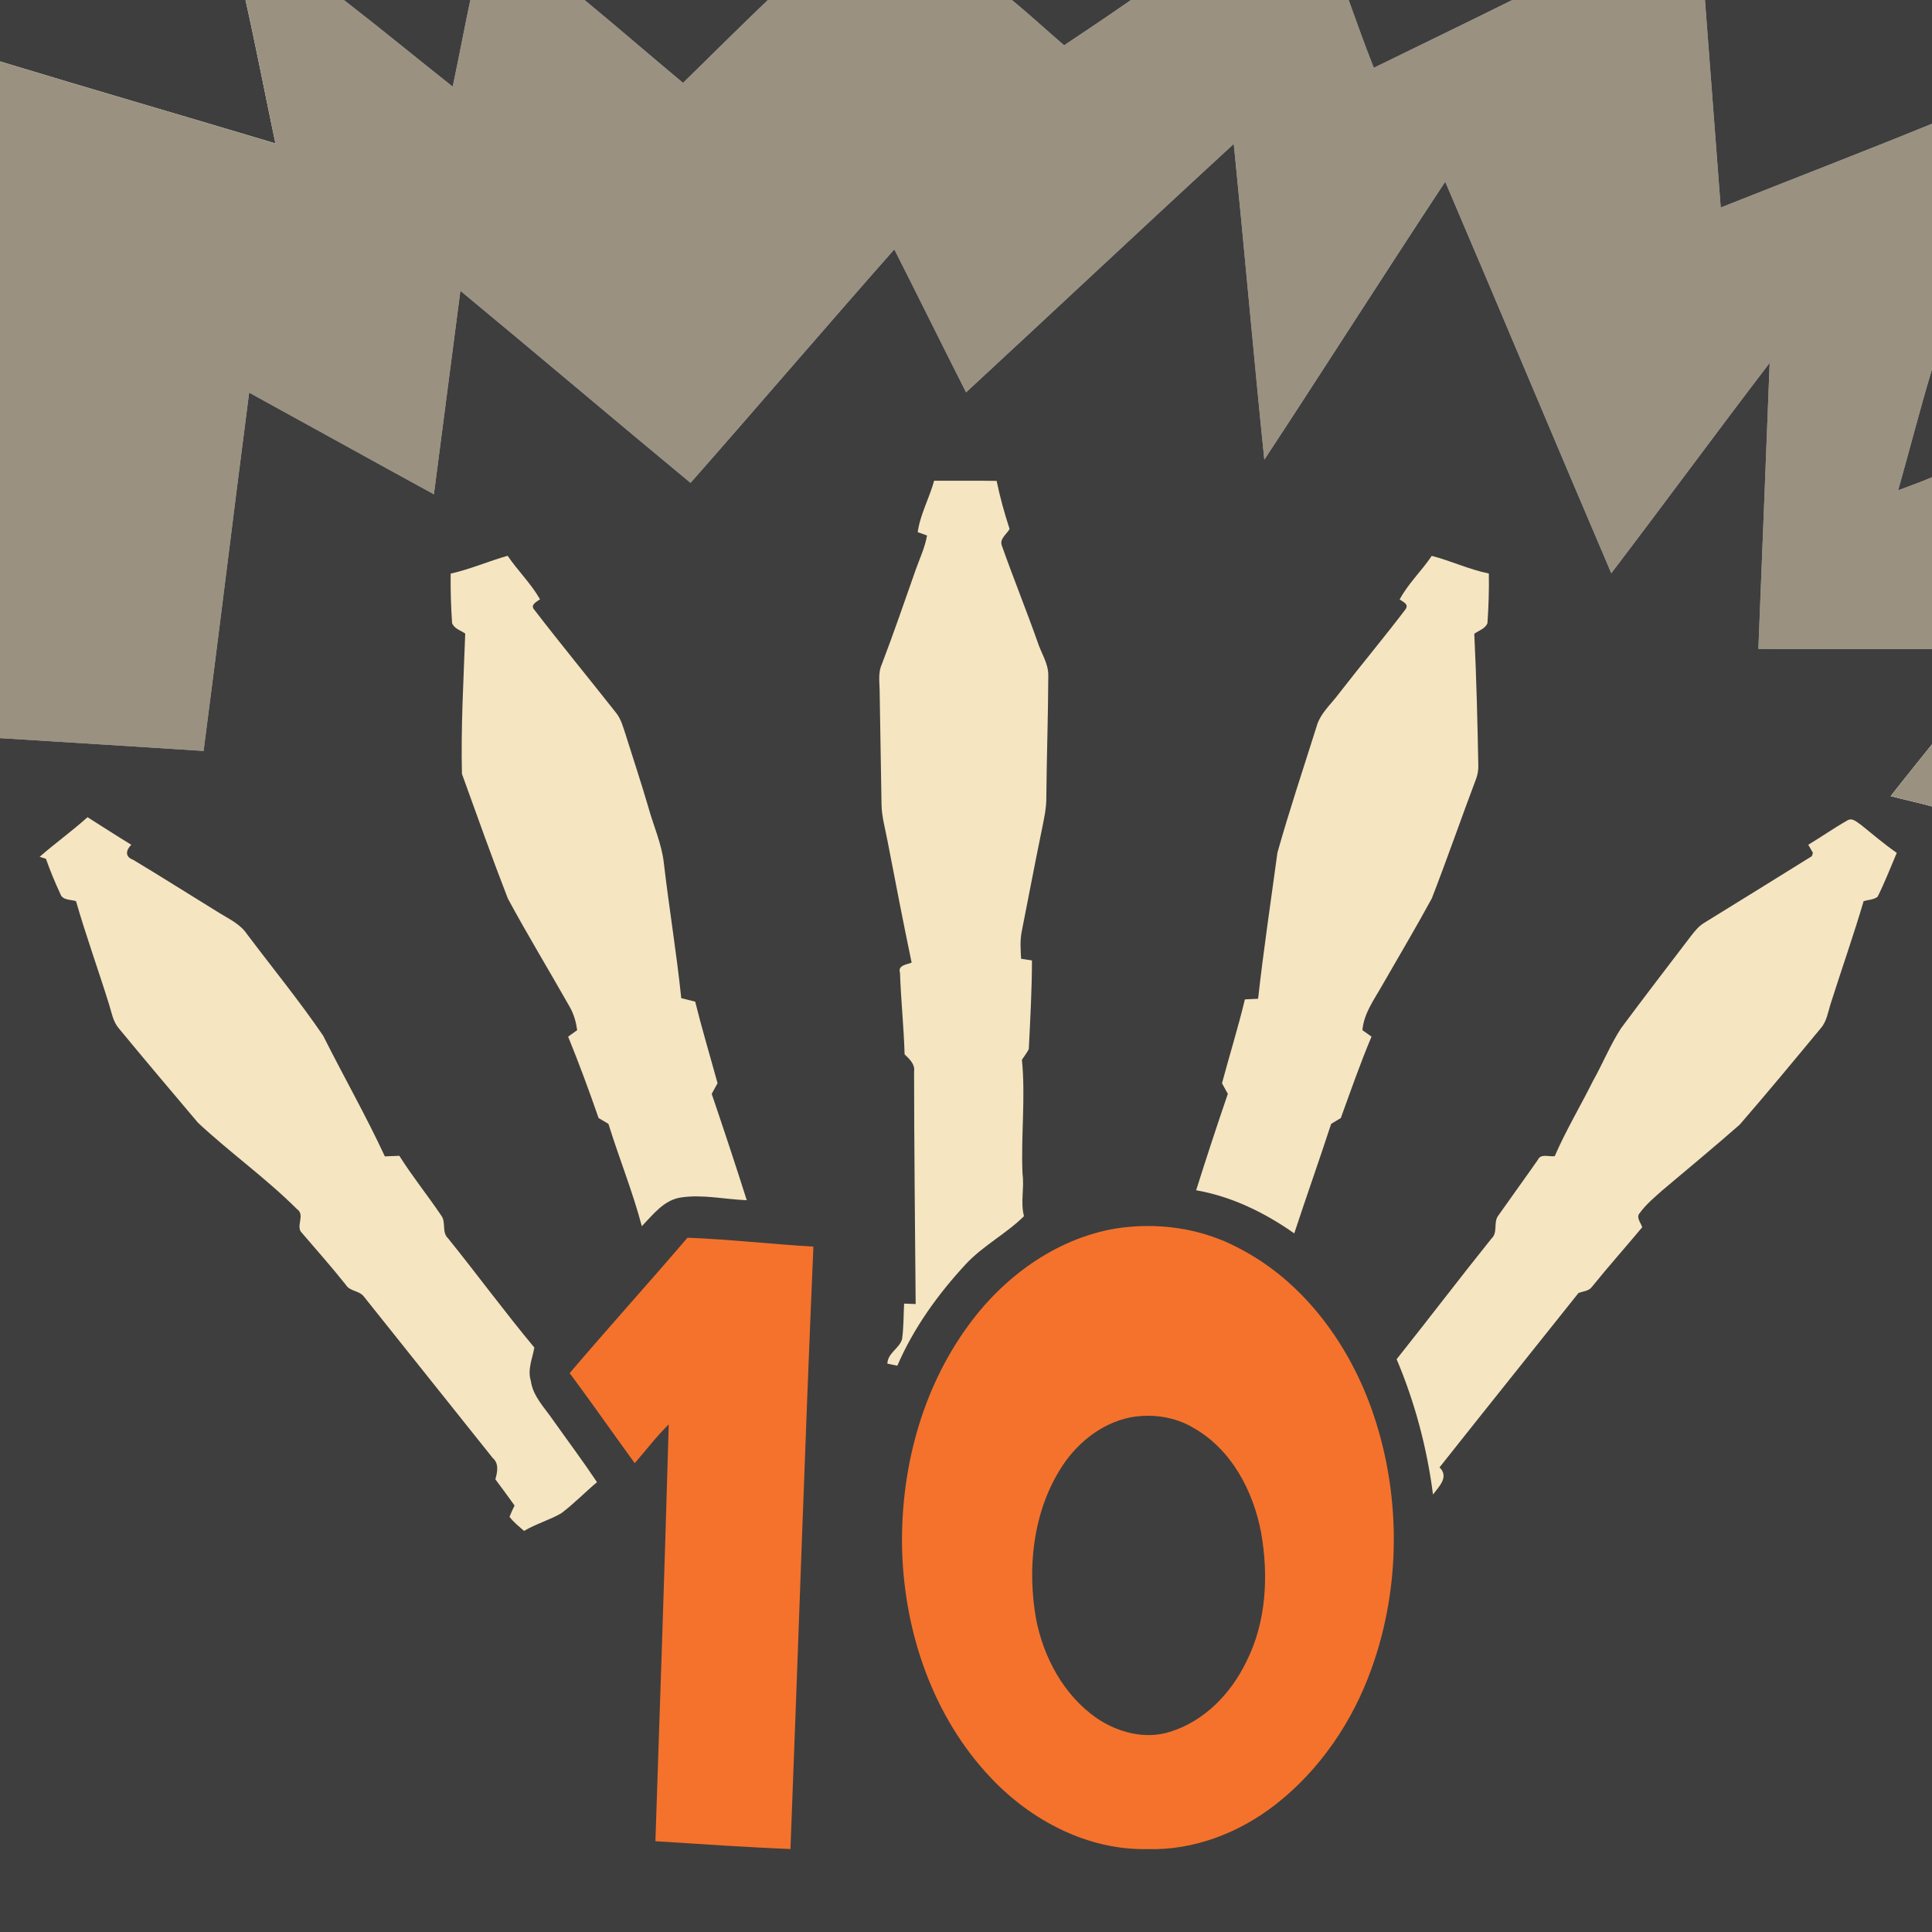
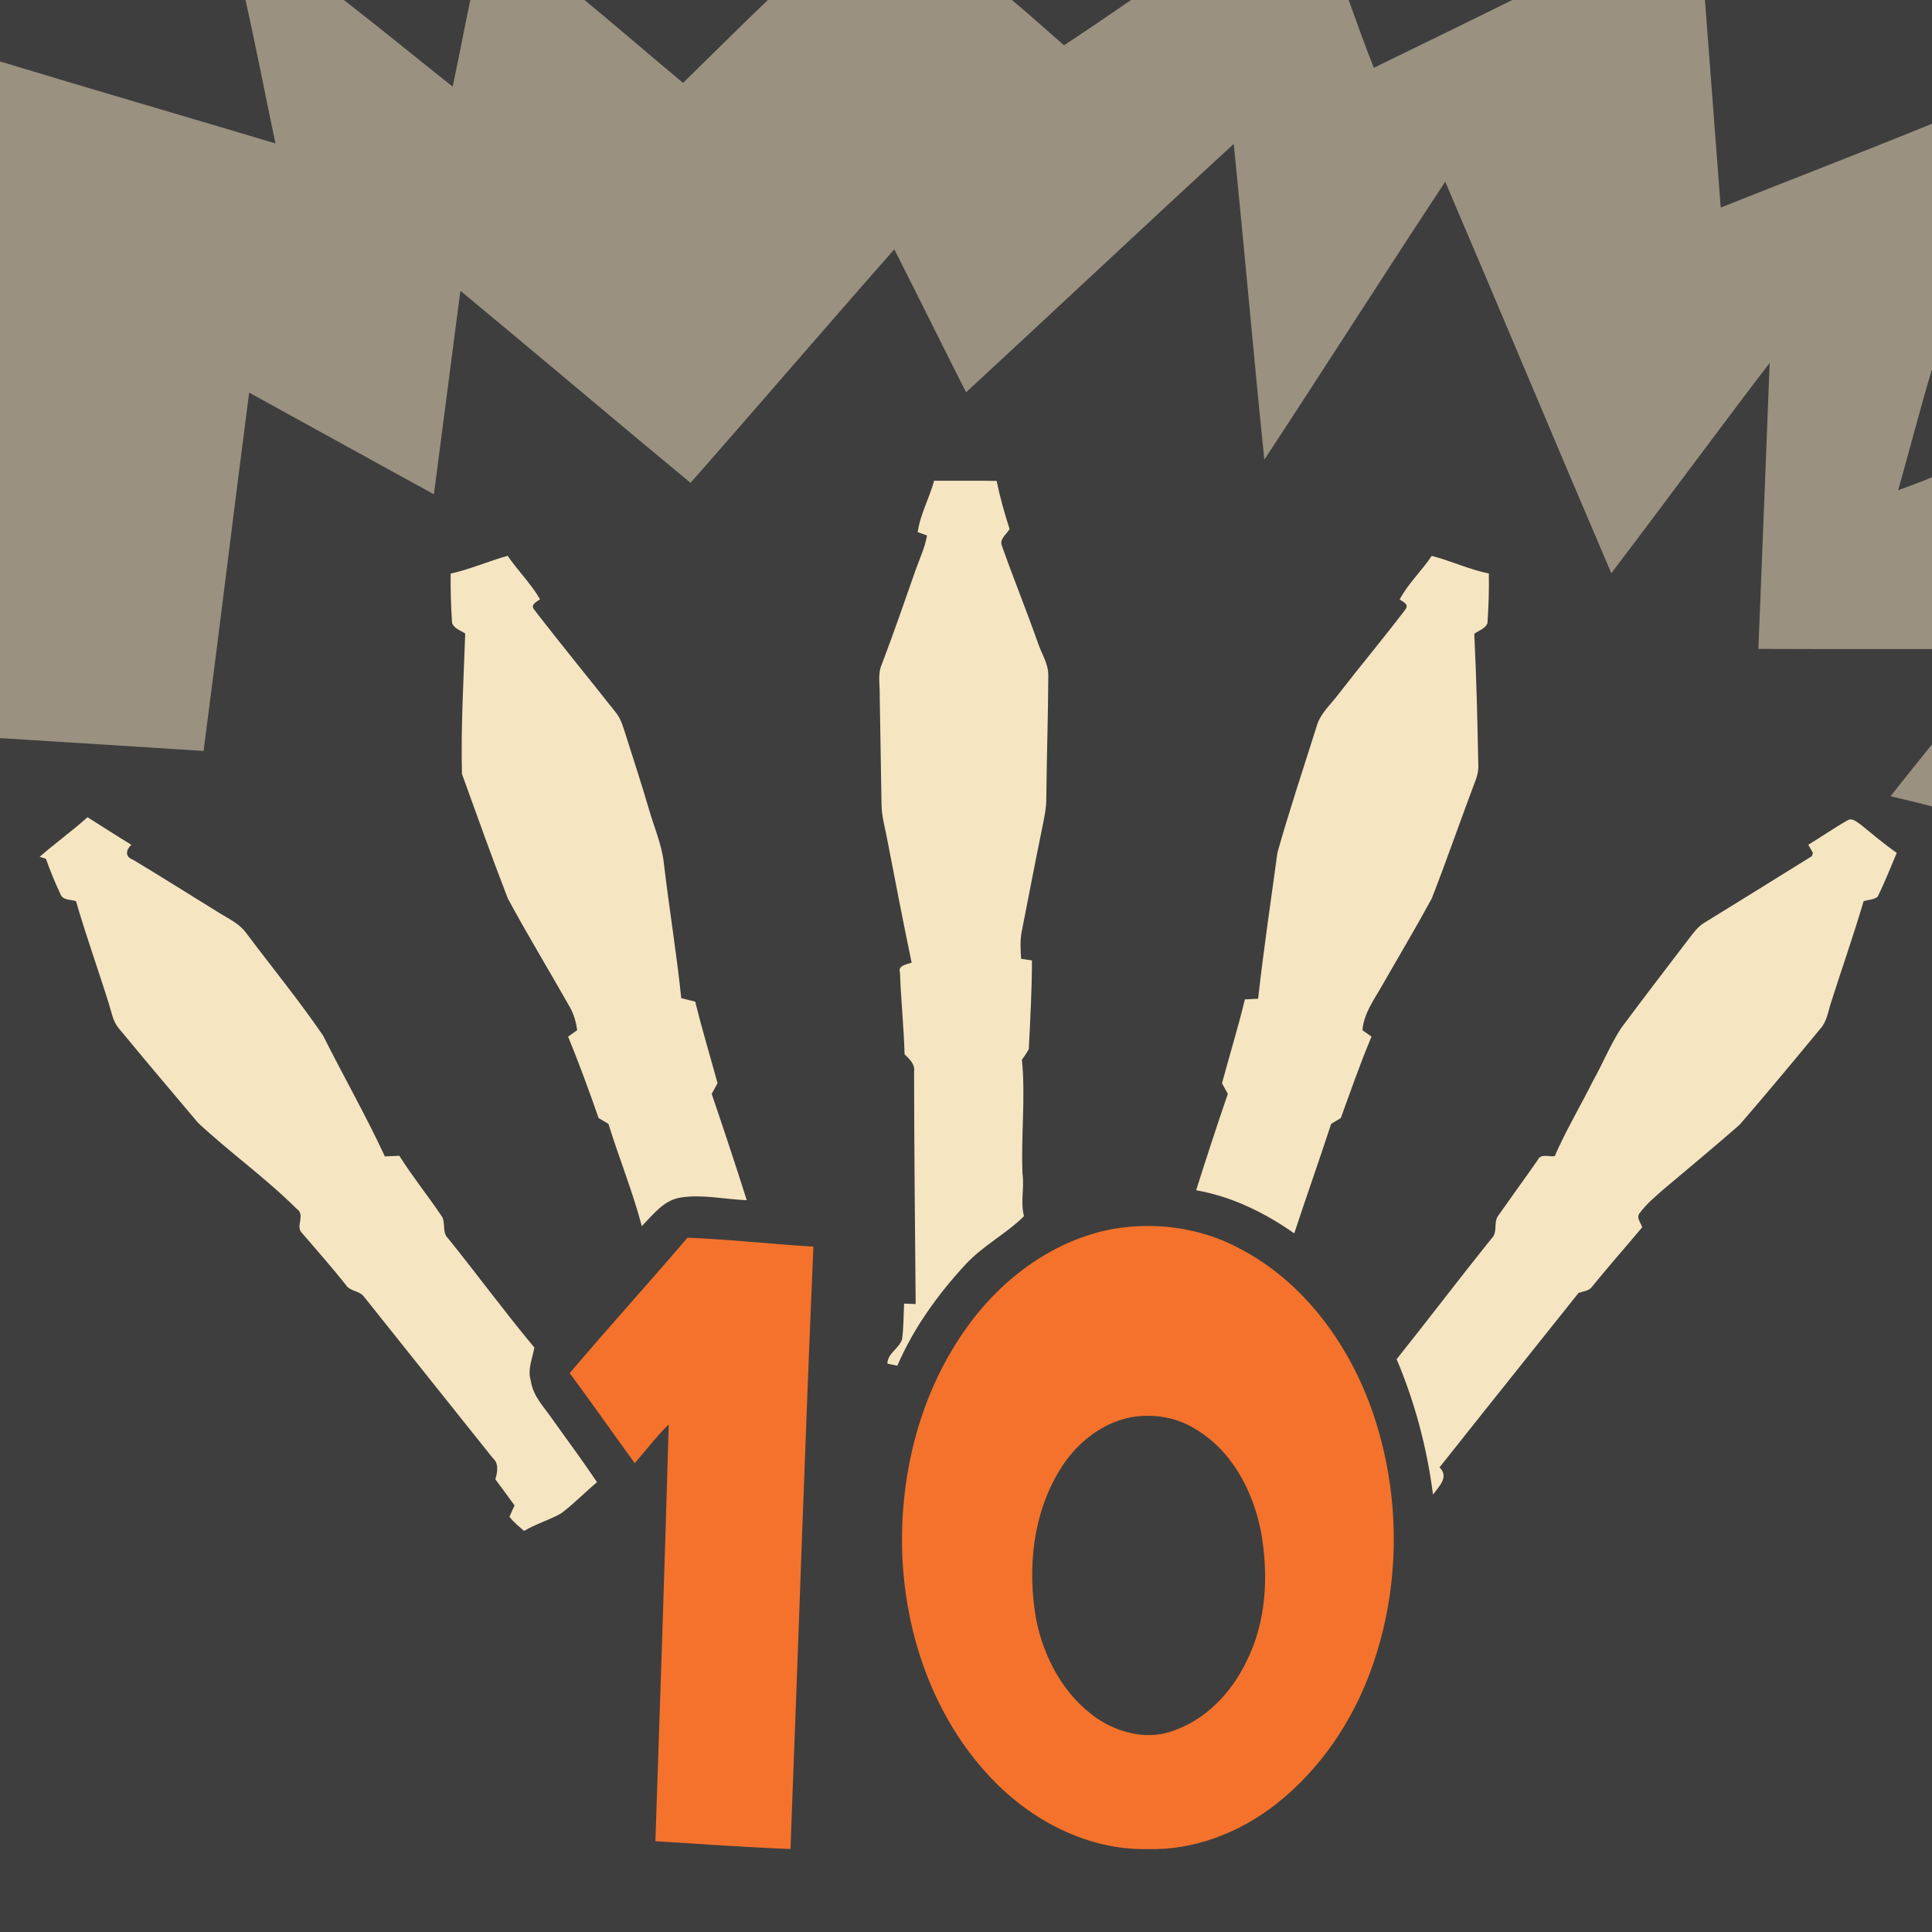
- <svg xmlns="http://www.w3.org/2000/svg" width="512pt" height="512pt" viewBox="0 0 512 512" version="1.1">
-   <path fill="#3e3e3e" opacity="1.00" d=" M 0.00 0.00 L 65.06 0.00 C 67.90 12.63 70.31 25.35 73.00 38.01 C 48.68 30.73 24.29 23.65 0.00 16.28 L 0.00 0.00 Z" />
-   <path fill="#9a9180" opacity="1.00" d=" M 65.06 0.00 L 91.13 0.00 C 100.85 7.52 110.33 15.34 119.97 22.96 C 121.59 15.32 123.03 7.64 124.64 0.00 L 154.91 0.00 C 163.68 7.23 172.27 14.69 181.01 21.97 C 188.50 14.65 195.92 7.24 203.49 0.00 L 268.14 0.00 C 272.88 3.86 277.36 8.03 282.00 12.01 C 287.94 8.06 293.85 4.07 299.72 0.00 L 357.41 0.00 C 359.58 6.01 361.71 12.03 364.07 17.97 C 376.30 11.98 388.57 6.06 400.77 0.00 L 451.83 0.00 C 453.21 18.34 454.60 36.67 456.01 55.00 C 474.67 47.58 493.41 40.37 512.00 32.79 L 512.00 97.88 C 508.78 108.50 506.06 119.26 503.03 129.93 C 506.03 128.80 509.05 127.73 512.00 126.47 L 512.00 172.00 C 496.66 171.98 481.33 172.04 465.99 171.96 C 466.99 146.70 468.01 121.43 468.98 96.16 C 454.86 114.64 441.10 133.40 427.01 151.91 C 412.23 117.37 397.78 82.69 383.00 48.16 C 366.86 72.61 351.15 97.34 335.06 121.82 C 332.20 93.95 329.77 66.02 326.96 38.14 C 303.20 59.97 279.71 82.08 256.02 103.97 C 249.62 91.37 243.40 78.68 237.00 66.08 C 218.88 86.60 201.09 107.42 183.00 127.96 C 162.59 111.09 142.42 93.94 122.01 77.06 C 119.63 95.03 117.37 113.02 114.99 130.99 C 98.64 122.06 82.36 113.00 66.03 104.05 C 61.91 135.69 58.10 167.38 53.95 199.01 C 35.97 197.86 17.99 196.71 0.00 195.61 L 0.00 16.28 C 24.29 23.65 48.68 30.73 73.00 38.01 C 70.31 25.35 67.90 12.63 65.06 0.00 Z" />
-   <path fill="#3e3e3e" opacity="1.00" d=" M 91.13 0.00 L 124.64 0.00 C 123.03 7.64 121.59 15.32 119.97 22.96 C 110.33 15.34 100.85 7.52 91.13 0.00 Z" />
-   <path fill="#3e3e3e" opacity="1.00" d=" M 154.91 0.00 L 203.49 0.00 C 195.92 7.24 188.50 14.65 181.01 21.97 C 172.27 14.69 163.68 7.23 154.91 0.00 Z" />
-   <path fill="#3e3e3e" opacity="1.00" d=" M 268.14 0.00 L 299.72 0.00 C 293.85 4.07 287.94 8.06 282.00 12.01 C 277.36 8.03 272.88 3.86 268.14 0.00 Z" />
-   <path fill="#3e3e3e" opacity="1.00" d=" M 357.41 0.00 L 400.77 0.00 C 388.57 6.06 376.30 11.98 364.07 17.97 C 361.71 12.03 359.58 6.01 357.41 0.00 Z" />
-   <path fill="#3e3e3e" opacity="1.00" d=" M 451.83 0.00 L 512.00 0.00 L 512.00 32.79 C 493.41 40.37 474.67 47.58 456.01 55.00 C 454.60 36.67 453.21 18.34 451.83 0.00 Z" />
-   <path fill="#3e3e3e" opacity="1.00" d=" M 256.02 103.97 C 279.71 82.08 303.20 59.97 326.96 38.14 C 329.77 66.02 332.20 93.95 335.06 121.82 C 351.15 97.34 366.86 72.61 383.00 48.16 C 397.78 82.69 412.23 117.37 427.01 151.91 C 441.10 133.40 454.86 114.64 468.98 96.16 C 468.01 121.43 466.99 146.70 465.99 171.96 C 481.33 172.04 496.66 171.98 512.00 172.00 L 512.00 197.25 C 508.35 201.83 504.64 206.36 501.04 210.99 C 504.68 211.94 508.37 212.71 512.00 213.72 L 512.00 512.00 L 0.00 512.00 L 0.00 195.61 C 17.99 196.71 35.97 197.86 53.95 199.01 C 58.10 167.38 61.91 135.69 66.03 104.05 C 82.36 113.00 98.64 122.06 114.99 130.99 C 117.37 113.02 119.63 95.03 122.01 77.06 C 142.42 93.94 162.59 111.09 183.00 127.96 C 201.09 107.42 218.88 86.60 237.00 66.08 C 243.40 78.68 249.62 91.37 256.02 103.97 Z" />
-   <path fill="#3e3e3e" opacity="1.00" d=" M 503.03 129.93 C 506.06 119.26 508.78 108.50 512.00 97.88 L 512.00 126.47 C 509.05 127.73 506.03 128.80 503.03 129.93 Z" />
-   <path fill="#f5e5c1" opacity="1.00" d=" M 247.55 127.40 C 253.07 127.42 258.60 127.35 264.12 127.44 C 265.00 131.76 266.19 136.00 267.55 140.19 C 266.78 141.60 264.77 142.83 265.52 144.65 C 268.52 153.14 271.91 161.49 274.92 169.98 C 275.86 172.99 277.83 175.73 277.81 178.98 C 277.77 189.65 277.39 200.33 277.29 211.00 C 277.36 214.17 276.62 217.26 276.00 220.35 C 274.18 229.20 272.51 238.08 270.75 246.95 C 270.29 249.30 270.47 251.71 270.61 254.09 C 271.33 254.20 272.77 254.42 273.48 254.52 C 273.47 262.37 273.03 270.20 272.64 278.03 C 272.13 279.03 271.43 279.91 270.82 280.85 C 271.82 290.91 270.53 301.03 270.98 311.10 C 271.49 314.83 270.39 318.62 271.37 322.30 C 266.64 326.97 260.52 330.10 255.95 335.01 C 248.57 342.97 242.11 351.94 237.80 361.93 C 237.14 361.79 235.82 361.52 235.16 361.38 C 235.26 358.54 238.30 357.40 239.06 354.90 C 239.49 351.77 239.43 348.61 239.60 345.47 C 240.37 345.50 241.90 345.55 242.66 345.58 C 242.48 325.06 242.27 304.53 242.24 284.00 C 242.55 282.01 240.99 280.65 239.73 279.41 C 239.52 272.20 238.75 265.02 238.51 257.82 C 237.85 255.77 240.35 255.62 241.59 255.11 C 239.36 244.43 237.30 233.71 235.23 223.00 C 234.62 219.68 233.63 216.40 233.61 213.01 C 233.49 203.34 233.25 193.67 233.13 184.01 C 233.18 181.34 232.56 178.53 233.70 176.01 C 236.88 167.70 239.75 159.27 242.71 150.88 C 243.77 147.91 245.14 145.03 245.67 141.91 C 245.05 141.69 243.82 141.24 243.20 141.02 C 243.87 136.29 246.30 132.00 247.55 127.40 Z" />
-   <path fill="#f5e5c1" opacity="1.00" d=" M 119.43 152.01 C 124.59 150.87 129.45 148.72 134.53 147.29 C 137.22 151.26 140.73 154.64 143.11 158.82 C 142.30 159.42 140.47 160.26 141.54 161.52 C 148.63 170.73 156.03 179.73 163.23 188.86 C 164.63 190.59 165.17 192.80 165.86 194.87 C 167.86 201.27 169.99 207.62 171.86 214.07 C 173.22 218.93 175.34 223.60 175.92 228.66 C 177.31 240.63 179.30 252.54 180.54 264.53 C 181.77 264.83 183.00 265.13 184.23 265.44 C 186.03 272.69 188.18 279.86 190.16 287.06 C 189.64 288.00 189.13 288.94 188.61 289.89 C 191.79 299.25 194.91 308.64 197.90 318.07 C 192.14 317.84 186.35 316.50 180.60 317.32 C 175.98 317.94 173.10 321.85 170.09 324.95 C 167.66 315.76 164.05 306.91 161.24 297.83 C 160.36 297.31 159.50 296.80 158.63 296.29 C 156.12 289.04 153.46 281.83 150.56 274.72 C 151.36 274.14 152.16 273.57 152.96 273.00 C 152.66 270.85 152.07 268.74 150.99 266.85 C 145.56 257.25 139.82 247.82 134.59 238.13 C 130.34 227.19 126.41 216.12 122.42 205.09 C 122.12 192.71 122.85 180.28 123.29 167.90 C 122.08 167.07 120.38 166.62 119.81 165.13 C 119.50 160.76 119.38 156.38 119.43 152.01 Z" />
-   <path fill="#f5e5c1" opacity="1.00" d=" M 379.43 147.31 C 384.55 148.64 389.37 150.93 394.56 151.99 C 394.64 156.38 394.49 160.77 394.19 165.15 C 393.60 166.63 391.89 167.09 390.70 167.96 C 391.27 179.64 391.55 191.33 391.77 203.02 C 391.78 204.14 391.60 205.22 391.23 206.27 C 387.23 216.85 383.54 227.55 379.44 238.09 C 375.23 245.85 370.70 253.44 366.31 261.10 C 364.19 264.88 361.42 268.54 361.06 273.01 C 361.86 273.58 362.66 274.15 363.47 274.72 C 360.47 281.80 357.96 289.07 355.33 296.29 C 354.48 296.80 353.62 297.32 352.77 297.84 C 349.60 307.54 346.18 317.16 342.99 326.86 C 335.19 321.37 326.44 317.09 316.99 315.43 C 319.69 306.88 322.48 298.36 325.39 289.88 C 324.87 288.94 324.35 288.01 323.84 287.08 C 325.83 279.66 328.11 272.31 329.91 264.85 C 331.07 264.79 332.24 264.73 333.41 264.68 C 334.85 251.74 336.79 238.86 338.53 225.96 C 341.69 214.76 345.39 203.70 348.89 192.59 C 349.83 189.07 352.73 186.66 354.82 183.82 C 360.64 176.30 366.76 169.01 372.50 161.44 C 373.43 160.07 371.81 159.52 370.92 158.86 C 373.20 154.62 376.76 151.29 379.43 147.31 Z" />
-   <path fill="#9a9180" opacity="1.00" d=" M 501.04 210.99 C 504.64 206.36 508.35 201.83 512.00 197.25 L 512.00 213.72 C 508.37 212.71 504.68 211.94 501.04 210.99 Z" />
-   <path fill="#f5e5c1" opacity="1.00" d=" M 23.19 216.57 C 27.07 219.00 30.89 221.50 34.80 223.88 C 33.32 225.30 33.10 227.07 35.26 227.84 C 42.91 232.43 50.44 237.22 58.04 241.89 C 60.68 243.53 63.67 244.88 65.46 247.55 C 72.20 256.51 79.32 265.22 85.64 274.47 C 91.00 285.17 96.95 295.60 101.99 306.45 C 103.27 306.40 104.55 306.35 105.83 306.30 C 109.26 311.75 113.32 316.77 116.92 322.11 C 118.28 323.88 117.00 326.55 118.74 328.17 C 126.46 337.74 133.74 347.67 141.61 357.12 C 141.10 360.01 139.74 362.96 140.67 365.91 C 141.23 370.07 144.36 373.08 146.61 376.40 C 150.48 381.86 154.50 387.22 158.21 392.79 C 155.02 395.47 152.11 398.49 148.78 401.01 C 145.62 402.85 142.03 403.82 138.88 405.71 C 137.54 404.52 136.10 403.41 135.03 401.97 C 135.43 400.95 135.88 399.95 136.37 398.98 C 134.70 396.65 133.00 394.33 131.28 392.04 C 131.82 390.10 132.29 387.85 130.55 386.35 C 119.19 372.09 107.78 357.86 96.42 343.59 C 95.21 341.99 92.69 342.26 91.63 340.47 C 87.91 335.80 83.95 331.32 80.06 326.79 C 78.15 325.04 81.06 322.01 78.67 320.40 C 70.46 312.20 60.94 305.45 52.47 297.54 C 45.43 289.22 38.39 280.89 31.45 272.48 C 29.90 270.66 29.56 268.20 28.85 266.00 C 26.02 256.92 22.78 247.96 20.14 238.81 C 18.70 238.35 16.56 238.63 15.98 236.87 C 14.56 233.84 13.29 230.73 12.17 227.58 C 11.75 227.45 10.93 227.19 10.51 227.06 C 14.64 223.44 19.11 220.24 23.19 216.57 Z" />
-   <path fill="#f5e5c1" opacity="1.00" d=" M 489.47 217.48 C 490.90 216.50 492.22 217.99 493.35 218.73 C 496.41 221.21 499.42 223.76 502.66 226.02 C 501.01 229.91 499.47 233.87 497.58 237.66 C 496.52 238.47 495.10 238.44 493.88 238.81 C 491.21 247.90 488.05 256.83 485.19 265.85 C 484.45 268.12 484.14 270.68 482.49 272.53 C 475.40 281.09 468.32 289.65 461.04 298.04 C 454.31 303.96 447.38 309.67 440.53 315.46 C 438.42 317.34 436.21 319.17 434.55 321.47 C 433.49 322.64 434.87 324.07 435.20 325.24 C 430.80 330.51 426.23 335.64 421.91 340.99 C 421.09 342.15 419.57 342.20 418.34 342.63 C 406.07 358.05 393.72 373.42 381.49 388.87 C 384.10 391.42 381.32 393.93 379.76 396.07 C 378.18 383.75 374.96 371.64 370.12 360.20 C 378.57 349.61 386.76 338.81 395.24 328.25 C 397.02 326.64 395.70 323.95 397.05 322.16 C 400.51 317.22 404.08 312.34 407.53 307.39 C 408.32 305.61 410.52 306.63 412.02 306.39 C 414.99 299.54 418.84 293.12 422.17 286.44 C 424.75 281.84 426.73 276.91 429.60 272.49 C 435.70 264.28 441.93 256.17 448.14 248.03 C 449.11 246.78 450.12 245.52 451.47 244.66 C 461.05 238.76 470.61 232.84 480.15 226.90 L 480.45 226.02 C 480.14 225.48 479.52 224.41 479.21 223.87 C 482.66 221.80 485.96 219.47 489.47 217.48 Z" />
-   <path fill="#f5722c" opacity="1.00" d=" M 295.42 325.61 C 306.57 323.81 318.32 325.42 328.32 330.78 C 345.01 339.37 356.91 355.37 363.26 372.77 C 371.31 395.00 371.47 420.10 363.41 442.36 C 358.42 456.28 349.78 469.03 338.08 478.18 C 328.46 485.71 316.36 490.41 304.04 490.03 C 288.30 490.35 273.31 482.48 262.67 471.23 C 247.40 455.20 239.76 432.98 239.08 411.08 C 238.51 390.07 244.04 368.52 256.51 351.41 C 265.80 338.56 279.58 328.38 295.42 325.61 Z" />
-   <path fill="#f5722c" opacity="1.00" d=" M 182.20 328.00 C 193.34 328.45 204.43 329.70 215.56 330.37 C 213.26 383.57 211.55 436.80 209.48 490.01 C 197.54 489.53 185.61 488.69 173.69 487.94 C 174.94 451.12 176.18 414.30 177.22 377.47 C 173.96 380.67 171.21 384.32 168.21 387.76 C 162.44 379.82 156.82 371.77 150.97 363.89 C 161.25 351.81 171.89 340.05 182.20 328.00 Z" />
-   <path fill="#3e3e3e" opacity="1.00" d=" M 299.50 375.63 C 305.25 374.56 311.40 375.43 316.43 378.49 C 326.37 384.17 332.11 395.12 334.19 406.07 C 336.22 417.49 335.61 429.79 330.32 440.30 C 326.25 448.78 319.15 456.18 309.99 458.97 C 303.41 461.05 296.18 459.10 290.61 455.31 C 281.88 449.22 276.52 439.22 274.54 428.92 C 272.26 415.71 273.67 401.34 280.75 389.72 C 284.86 382.86 291.55 377.26 299.50 375.63 Z" />
+ <svg xmlns="http://www.w3.org/2000/svg" width="1280" height="1280" viewBox="0 0 1024 1024" version="1.1" id="svg2">
+   <defs id="defs42" />
+   <rect style="fill:#3e3e3e;fill-opacity:1;fill-rule:nonzero;stroke:none" id="rect3022" width="1024" height="1024" x="5.6843419e-014" y="2.2737368e-013" />
+   <path d="m 130.12,0 52.14,0 c 19.44,15.04 38.4,30.68 57.68,45.92 3.24,-15.28 6.12,-30.64 9.34,-45.92 l 60.54,0 c 17.54,14.46 34.72,29.38 52.2,43.94 C 377,29.3 391.84,14.48 406.98,0 l 129.3,0 C 545.76,7.72 554.72,16.06 564,24.02 575.88,16.12 587.7,8.14 599.44,0 l 115.38,0 c 4.34,12.02 8.6,24.06 13.32,35.94 24.46,-11.98 49,-23.82 73.4,-35.94 l 102.12,0 c 2.76,36.68 5.54,73.34 8.36,110 37.32,-14.84 74.8,-29.26 111.98,-44.42 l 0,130.18 c -6.44,21.24 -11.88,42.76 -17.94,64.1 6,-2.26 12.04,-4.4 17.94,-6.92 l 0,91.06 c -30.68,-0.04 -61.34,0.08 -92.02,-0.08 2,-50.52 4.04,-101.06 5.98,-151.6 -28.24,36.96 -55.76,74.48 -83.94,111.5 C 824.46,234.74 795.56,165.38 766,96.32 733.72,145.22 702.3,194.68 670.12,243.64 664.4,187.9 659.54,132.04 653.92,76.28 606.4,119.94 559.42,164.16 512.04,207.94 499.24,182.74 486.8,157.36 474,132.16 437.76,173.2 402.18,214.84 366,255.92 325.18,222.18 284.84,187.88 244.02,154.12 239.26,190.06 234.74,226.04 229.98,261.98 197.28,244.12 164.72,226 132.06,208.1 123.82,271.38 116.2,334.76 107.9,398.02 71.94,395.72 35.98,393.42 0,391.22 L 0,32.56 C 48.58,47.3 97.36,61.46 146,76.02 140.62,50.7 135.8,25.26 130.12,0 z" id="path6" style="fill:#9a9180" />
+   <path d="m 495.1,254.8 c 11.04,0.04 22.1,-0.1 33.14,0.08 1.76,8.64 4.14,17.12 6.86,25.5 -1.54,2.82 -5.56,5.28 -4.06,8.92 6,16.98 12.78,33.68 18.8,50.66 1.88,6.02 5.82,11.5 5.78,18 -0.08,21.34 -0.84,42.7 -1.04,64.04 0.14,6.34 -1.34,12.52 -2.58,18.7 -3.64,17.7 -6.98,35.46 -10.5,53.2 -0.92,4.7 -0.56,9.52 -0.28,14.28 1.44,0.22 4.32,0.66 5.74,0.86 -0.02,15.7 -0.9,31.36 -1.68,47.02 -1.02,2 -2.42,3.76 -3.64,5.64 2,20.12 -0.58,40.36 0.32,60.5 1.02,7.46 -1.18,15.04 0.78,22.4 -9.46,9.34 -21.7,15.6 -30.84,25.42 -14.76,15.92 -27.68,33.86 -36.3,53.84 -1.32,-0.28 -3.96,-0.82 -5.28,-1.1 0.2,-5.68 6.28,-7.96 7.8,-12.96 0.86,-6.26 0.74,-12.58 1.08,-18.86 1.54,0.06 4.6,0.16 6.12,0.22 -0.36,-41.04 -0.78,-82.1 -0.84,-123.16 0.62,-3.98 -2.5,-6.7 -5.02,-9.18 -0.42,-14.42 -1.96,-28.78 -2.44,-43.18 -1.32,-4.1 3.68,-4.4 6.16,-5.42 -4.46,-21.36 -8.58,-42.8 -12.72,-64.22 -1.22,-6.64 -3.2,-13.2 -3.24,-19.98 -0.24,-19.34 -0.72,-38.68 -0.96,-58 0.1,-5.34 -1.14,-10.96 1.14,-16 6.36,-16.62 12.1,-33.48 18.02,-50.26 2.12,-5.94 4.86,-11.7 5.92,-17.94 -1.24,-0.44 -3.7,-1.34 -4.94,-1.78 1.34,-9.46 6.2,-18.04 8.7,-27.24 z" id="path22" style="fill:#f5e5c1" />
+   <path d="m 238.86,304.02 c 10.32,-2.28 20.04,-6.58 30.2,-9.44 5.38,7.94 12.4,14.7 17.16,23.06 -1.62,1.2 -5.28,2.88 -3.14,5.4 14.18,18.42 28.98,36.42 43.38,54.68 2.8,3.46 3.88,7.88 5.26,12.02 4,12.8 8.26,25.5 12,38.4 2.72,9.72 6.96,19.06 8.12,29.18 2.78,23.94 6.76,47.76 9.24,71.74 2.46,0.6 4.92,1.2 7.38,1.82 3.6,14.5 7.9,28.84 11.86,43.24 -1.04,1.88 -2.06,3.76 -3.1,5.66 6.36,18.72 12.6,37.5 18.58,56.36 -11.52,-0.46 -23.1,-3.14 -34.6,-1.5 -9.24,1.24 -15,9.06 -21.02,15.26 -4.86,-18.38 -12.08,-36.08 -17.7,-54.24 -1.76,-1.04 -3.48,-2.06 -5.22,-3.08 -5.02,-14.5 -10.34,-28.92 -16.14,-43.14 1.6,-1.16 3.2,-2.3 4.8,-3.44 -0.6,-4.3 -1.78,-8.52 -3.94,-12.3 -10.86,-19.2 -22.34,-38.06 -32.8,-57.44 -8.5,-21.88 -16.36,-44.02 -24.34,-66.08 -0.6,-24.76 0.86,-49.62 1.74,-74.38 -2.42,-1.66 -5.82,-2.56 -6.96,-5.54 -0.62,-8.74 -0.86,-17.5 -0.76,-26.24 z" id="path24" style="fill:#f5e5c1" />
+   <path d="m 758.86,294.62 c 10.24,2.66 19.88,7.24 30.26,9.36 0.16,8.78 -0.14,17.56 -0.74,26.32 -1.18,2.96 -4.6,3.88 -6.98,5.62 1.14,23.36 1.7,46.74 2.14,70.12 0.02,2.24 -0.34,4.4 -1.08,6.5 -8,21.16 -15.38,42.56 -23.58,63.64 -8.42,15.52 -17.48,30.7 -26.26,46.02 -4.24,7.56 -9.78,14.88 -10.5,23.82 1.6,1.14 3.2,2.28 4.82,3.42 -6,14.16 -11.02,28.7 -16.28,43.14 -1.7,1.02 -3.42,2.06 -5.12,3.1 -6.34,19.4 -13.18,38.64 -19.56,58.04 -15.6,-10.98 -33.1,-19.54 -52,-22.86 5.4,-17.1 10.98,-34.14 16.8,-51.1 -1.04,-1.88 -2.08,-3.74 -3.1,-5.6 3.98,-14.84 8.54,-29.54 12.14,-44.46 2.32,-0.12 4.66,-0.24 7,-0.34 2.88,-25.88 6.76,-51.64 10.24,-77.44 6.32,-22.4 13.72,-44.52 20.72,-66.74 1.88,-7.04 7.68,-11.86 11.86,-17.54 11.64,-15.04 23.88,-29.62 35.36,-44.76 1.86,-2.74 -1.38,-3.84 -3.16,-5.16 4.56,-8.48 11.68,-15.14 17.02,-23.1 z" id="path26" style="fill:#f5e5c1" />
+   <path d="m 1002.08,421.98 c 7.2,-9.26 14.62,-18.32 21.92,-27.48 l 0,32.94 c -7.26,-2.02 -14.64,-3.56 -21.92,-5.46 z" id="path28" style="fill:#9a9180" />
+   <path d="m 46.38,433.14 c 7.76,4.86 15.4,9.86 23.22,14.62 -2.96,2.84 -3.4,6.38 0.92,7.92 15.3,9.18 30.36,18.76 45.56,28.1 5.28,3.28 11.26,5.98 14.84,11.32 13.48,17.92 27.72,35.34 40.36,53.84 10.72,21.4 22.62,42.26 32.7,63.96 2.56,-0.1 5.12,-0.2 7.68,-0.3 6.86,10.9 14.98,20.94 22.18,31.62 2.72,3.54 0.16,8.88 3.64,12.12 15.44,19.14 30,39 45.74,57.9 -1.02,5.78 -3.74,11.68 -1.88,17.58 1.12,8.32 7.38,14.34 11.88,20.98 7.74,10.92 15.78,21.64 23.2,32.78 -6.38,5.36 -12.2,11.4 -18.86,16.44 -6.32,3.68 -13.5,5.62 -19.8,9.4 -2.68,-2.38 -5.56,-4.6 -7.7,-7.48 0.8,-2.04 1.7,-4.04 2.68,-5.98 -3.34,-4.66 -6.74,-9.3 -10.18,-13.88 1.08,-3.88 2.02,-8.38 -1.46,-11.38 -22.72,-28.52 -45.54,-56.98 -68.26,-85.52 -2.42,-3.2 -7.46,-2.66 -9.58,-6.24 -7.44,-9.34 -15.36,-18.3 -23.14,-27.36 -3.82,-3.5 2,-9.56 -2.78,-12.78 -16.42,-16.4 -35.46,-29.9 -52.4,-45.72 C 90.86,578.44 76.78,561.78 62.9,544.96 59.8,541.32 59.12,536.4 57.7,532 52.04,513.84 45.56,495.92 40.28,477.62 c -2.88,-0.92 -7.16,-0.36 -8.32,-3.88 -2.84,-6.06 -5.38,-12.28 -7.62,-18.58 -0.84,-0.26 -2.48,-0.78 -3.32,-1.04 8.26,-7.24 17.2,-13.64 25.36,-20.98 z" id="path30" style="fill:#f5e5c1" />
+   <path d="m 978.94,434.96 c 2.86,-1.96 5.5,1.02 7.76,2.5 6.12,4.96 12.14,10.06 18.62,14.58 -3.3,7.78 -6.38,15.7 -10.16,23.28 -2.12,1.62 -4.96,1.56 -7.4,2.3 -5.34,18.18 -11.66,36.04 -17.38,54.08 -1.48,4.54 -2.1,9.66 -5.4,13.36 -14.18,17.12 -28.34,34.24 -42.9,51.02 -13.46,11.84 -27.32,23.26 -41.02,34.84 -4.22,3.76 -8.64,7.42 -11.96,12.02 -2.12,2.34 0.64,5.2 1.3,7.54 -8.8,10.54 -17.94,20.8 -26.58,31.5 -1.64,2.32 -4.68,2.42 -7.14,3.28 -24.54,30.84 -49.24,61.58 -73.7,92.48 5.22,5.1 -0.34,10.12 -3.46,14.4 -3.16,-24.64 -9.6,-48.86 -19.28,-71.74 16.9,-21.18 33.28,-42.78 50.24,-63.9 3.56,-3.22 0.92,-8.6 3.62,-12.18 6.92,-9.88 14.06,-19.64 20.96,-29.54 1.58,-3.56 5.98,-1.52 8.98,-2 5.94,-13.7 13.64,-26.54 20.3,-39.9 5.16,-9.2 9.12,-19.06 14.86,-27.9 12.2,-16.42 24.66,-32.64 37.08,-48.92 1.94,-2.5 3.96,-5.02 6.66,-6.74 19.16,-11.8 38.28,-23.64 57.36,-35.52 l 0.6,-1.76 c -0.62,-1.08 -1.86,-3.22 -2.48,-4.3 6.9,-4.14 13.5,-8.8 20.52,-12.78 z" id="path32" style="fill:#f5e5c1" />
+   <path d="m 607.7,649.8 c -5.652,0.037 -11.275,0.5 -16.85,1.4 -31.68,5.54 -59.27,25.9 -77.85,51.6 -24.94,34.22 -35.99,77.33 -34.85,119.35 1.36,43.8 16.66,88.24 47.2,120.3 21.28,22.5 51.27,38.24 82.75,37.6 24.64,0.76 48.81,-8.64 68.05,-23.7 23.4,-18.3 40.67,-43.81 50.65,-71.65 16.12,-44.52 15.8,-94.69 -0.3,-139.15 -12.7,-34.8 -36.47,-66.82 -69.85,-84 -15,-8.04 -31.995,-11.861 -48.95,-11.75 z m 0.05,100.6 c 8.783,-0.127 17.555,2.01 25.1,6.6 19.88,11.36 31.39,33.25 35.55,55.15 4.06,22.84 2.83,47.43 -7.75,68.45 -8.14,16.96 -22.33,31.77 -40.65,37.35 -13.16,4.16 -27.66,0.23 -38.8,-7.35 -17.46,-12.18 -28.14,-32.15 -32.1,-52.75 -4.56,-26.42 -1.76,-55.16 12.4,-78.4 8.22,-13.72 21.6,-24.94 37.5,-28.2 2.875,-0.535 5.822,-0.808 8.75,-0.85 z" id="path34" style="fill:#f4722b" />
+   <path d="m 364.4,656 c 22.28,0.9 44.46,3.4 66.72,4.74 -4.6,106.4 -8.02,212.86 -12.16,319.28 -23.88,-0.96 -47.74,-2.64 -71.58,-4.14 2.5,-73.64 4.98,-147.28 7.06,-220.94 -6.52,6.4 -12.02,13.7 -18.02,20.58 C 324.88,759.64 313.64,743.54 301.94,727.78 322.5,703.62 343.78,680.1 364.4,656 z" id="path36" style="fill:#f5722c" />
</svg>
